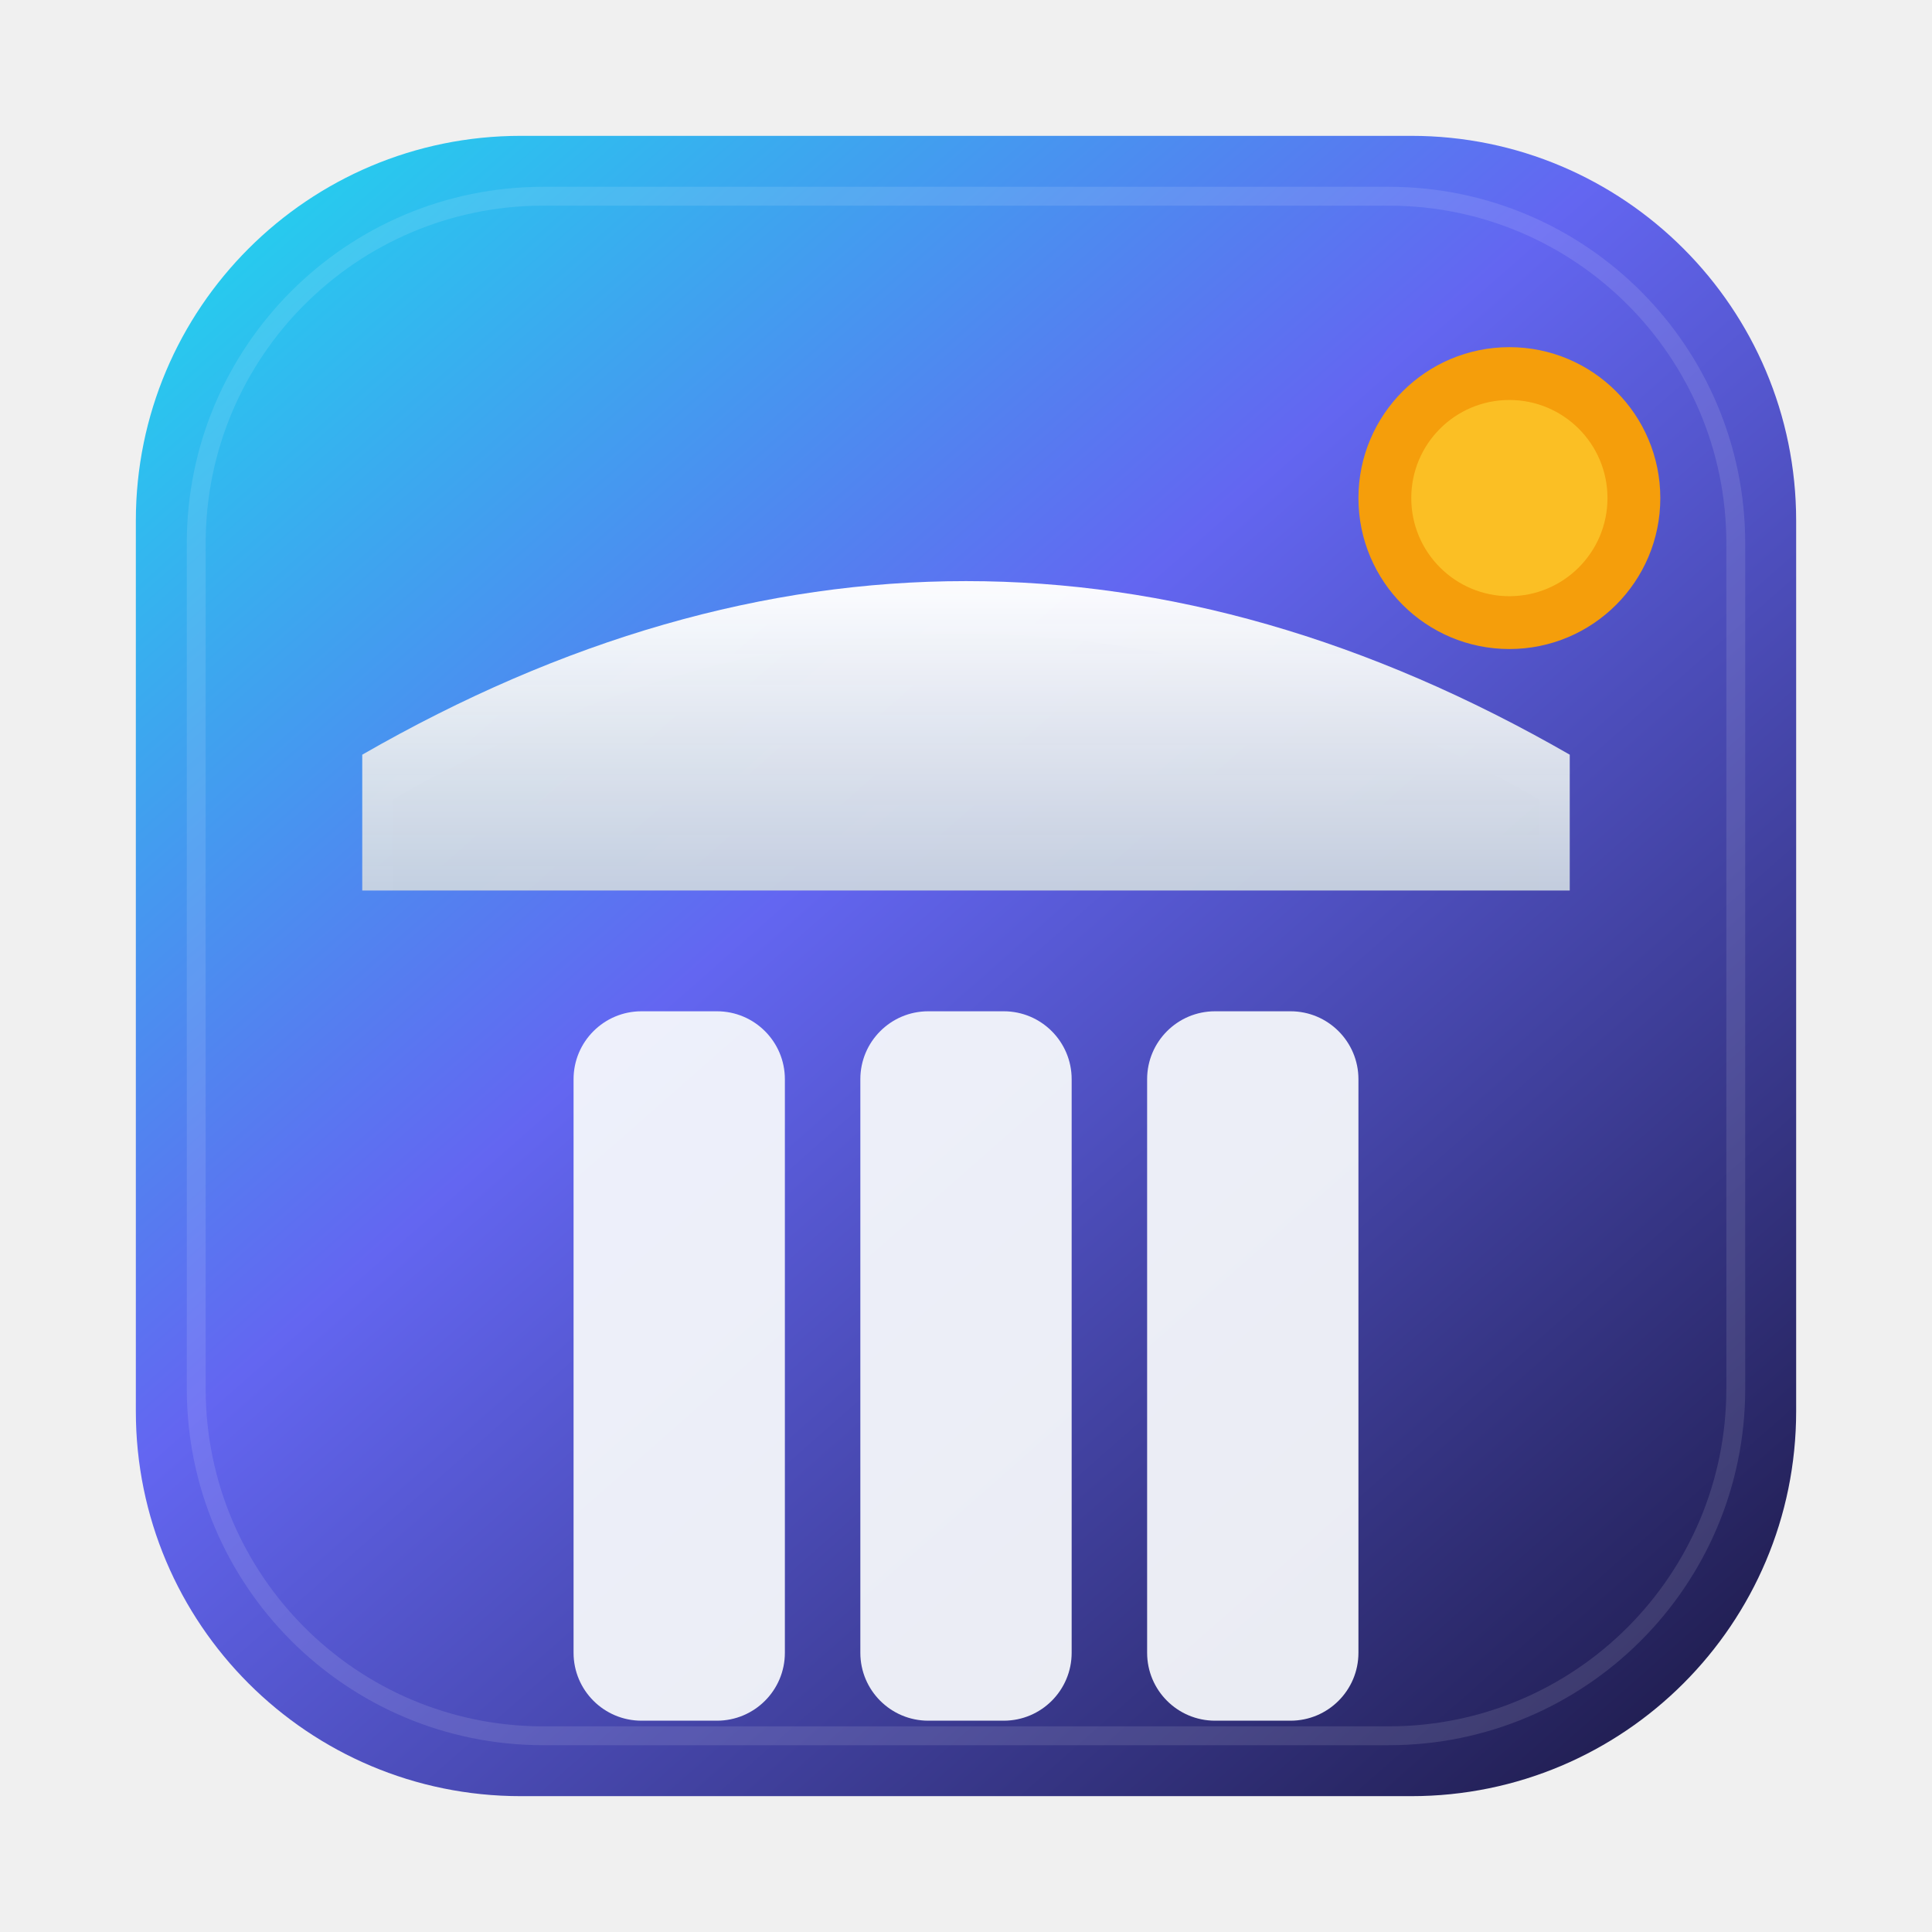
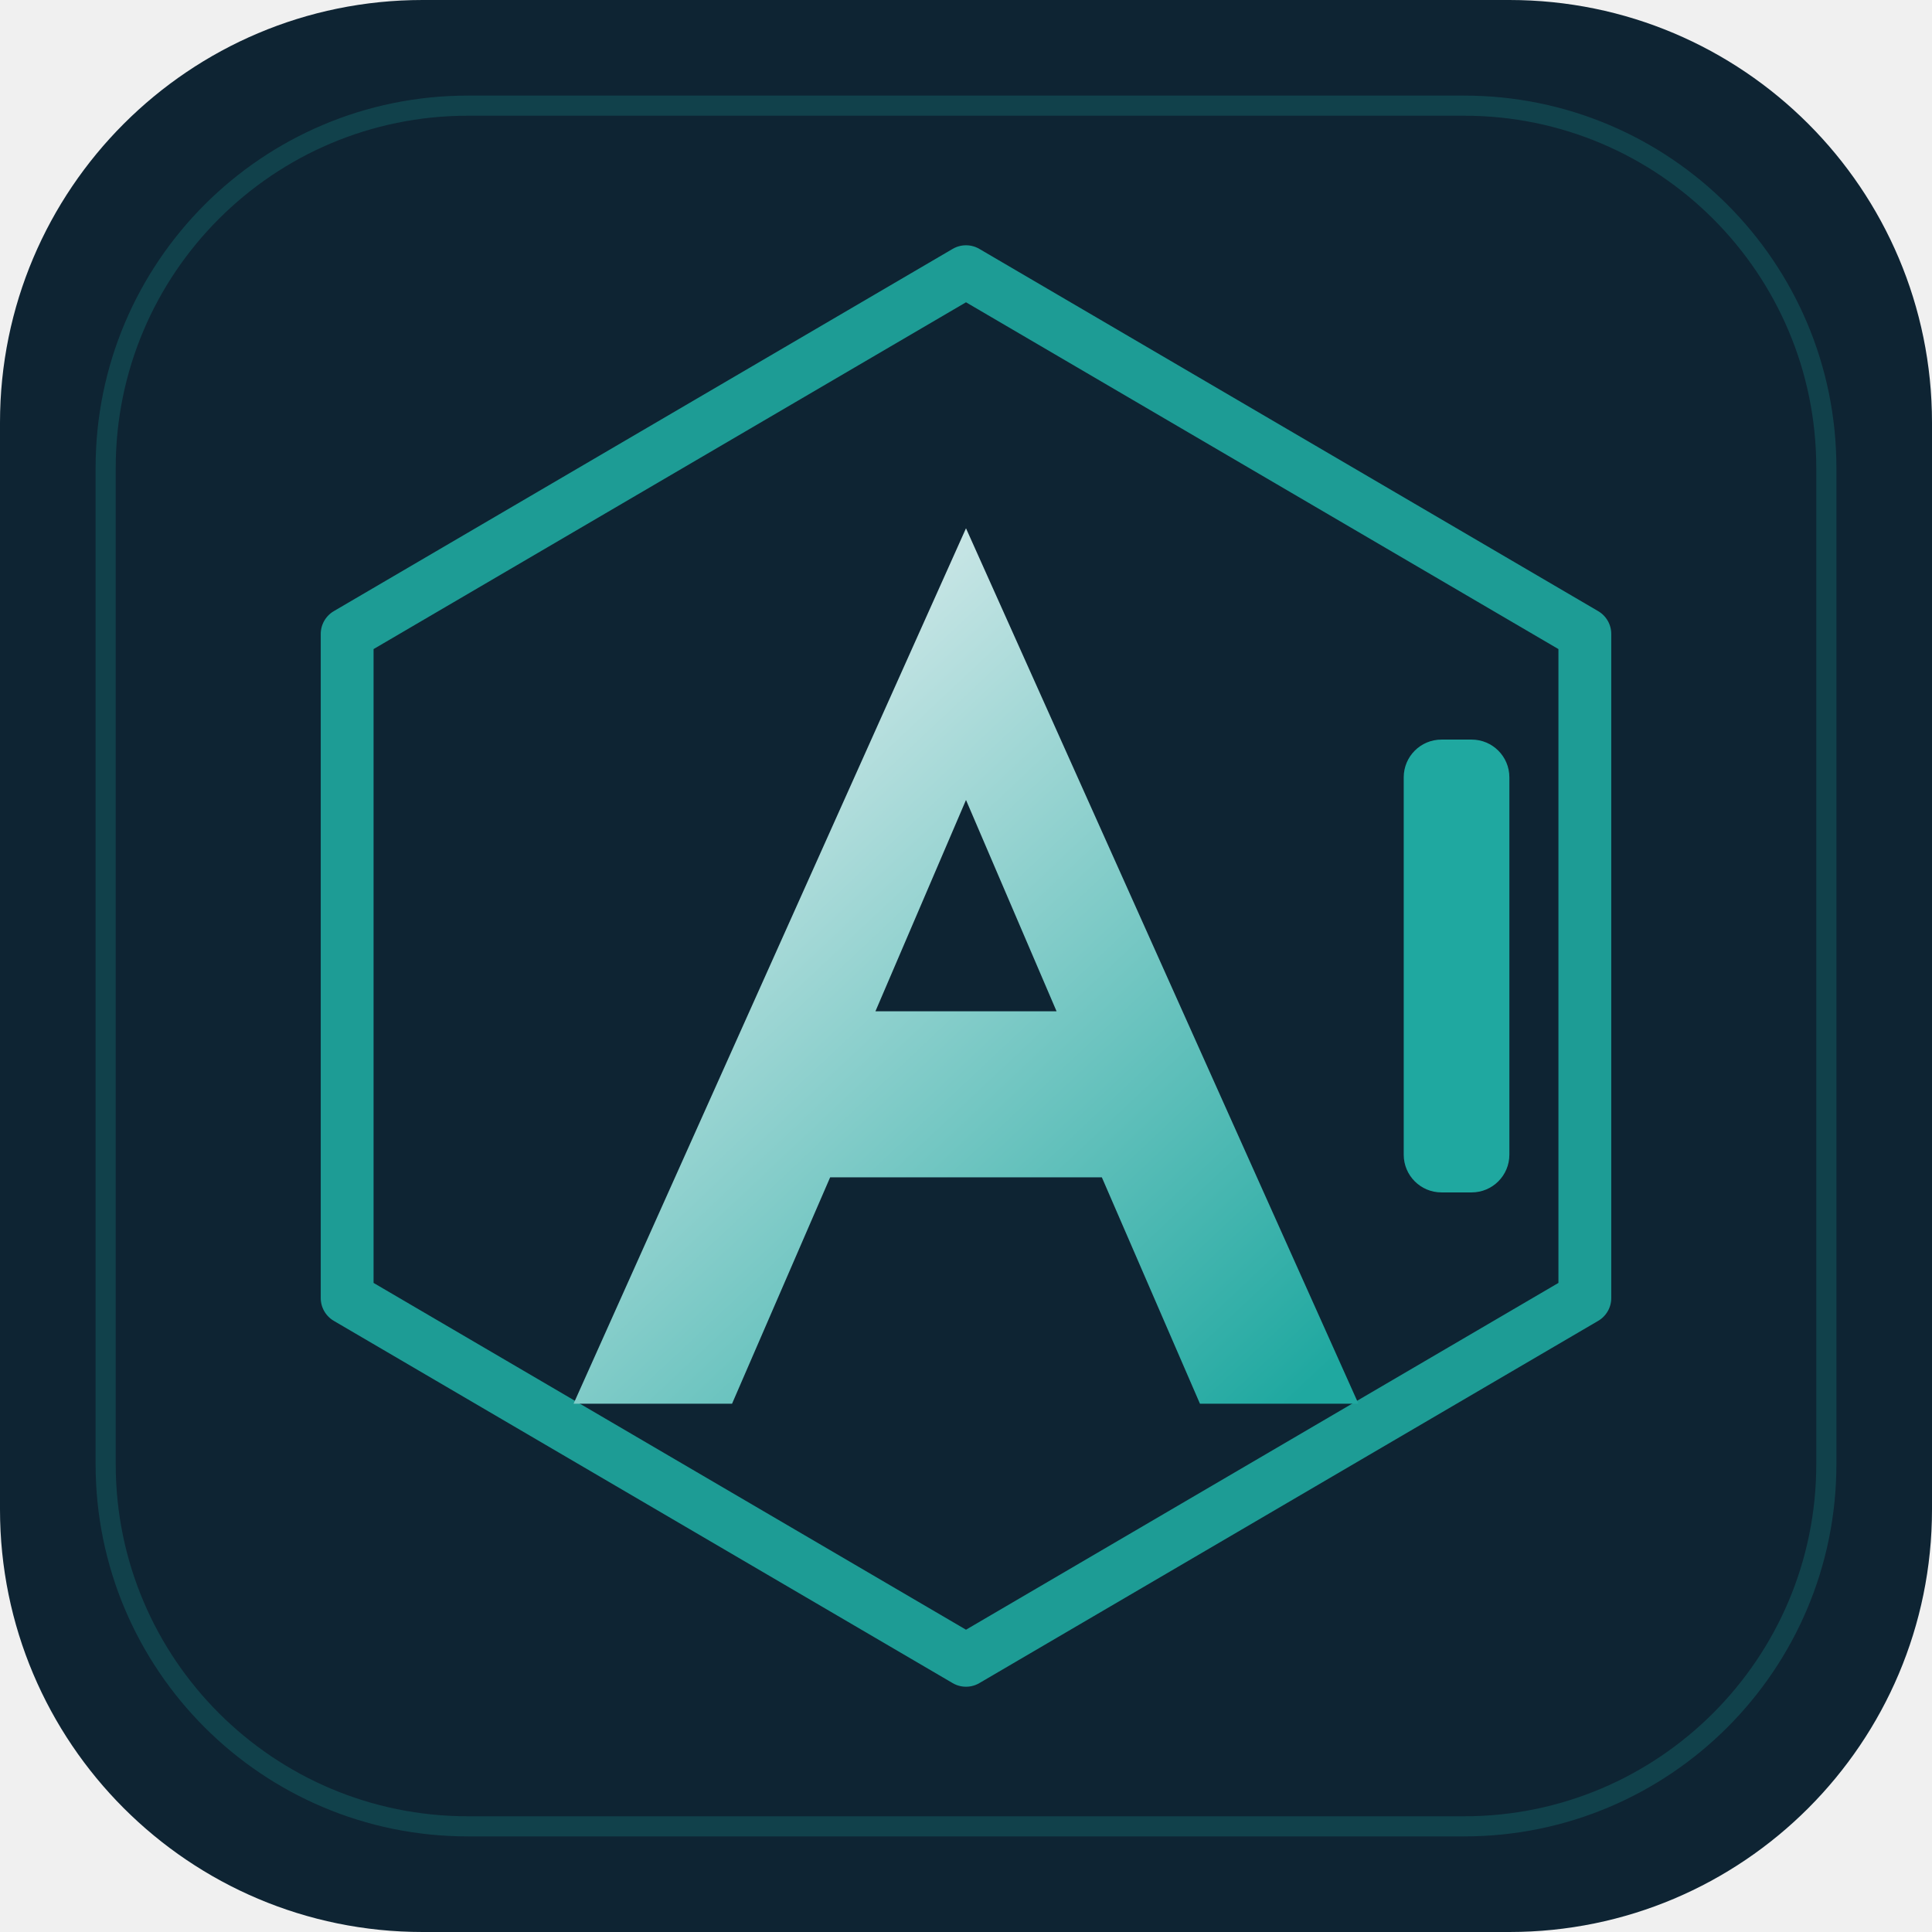
- <svg xmlns="http://www.w3.org/2000/svg" width="192" height="192" viewBox="0 0 512 512" role="img" aria-label="RetailEX">
+ <svg xmlns="http://www.w3.org/2000/svg" width="192" height="192" viewBox="0 0 192 192" role="img" aria-label="Asin">
  <defs>
-     <linearGradient id="r192-bg" x1="6%" y1="0%" x2="94%" y2="100%">
-       <stop offset="0%" stop-color="#22d3ee" />
-       <stop offset="42%" stop-color="#6366f1" />
-       <stop offset="100%" stop-color="#1e1b4b" />
-     </linearGradient>
-     <linearGradient id="r192-awn" x1="0%" y1="0%" x2="0%" y2="100%">
-       <stop offset="0%" stop-color="#ffffff" stop-opacity="0.98" />
-       <stop offset="100%" stop-color="#cbd5e1" stop-opacity="0.94" />
+     <linearGradient id="asinG192" x1="8%" y1="0%" x2="92%" y2="100%">
+       <stop offset="0%" stop-color="#F3F5F7" />
+       <stop offset="100%" stop-color="#1FA8A0" />
    </linearGradient>
  </defs>
-   <rect x="36" y="36" width="440" height="440" rx="102" fill="url(#r192-bg)" />
-   <rect x="52" y="52" width="408" height="408" rx="92" fill="none" stroke="#ffffff" stroke-opacity="0.11" stroke-width="5" />
-   <path d="M 104 212 Q 256 124 408 212 L 408 236 L 104 236 Z" fill="#000" opacity="0.1" />
-   <path d="M 96 200 Q 256 108 416 200 L 416 236 L 96 236 Z" fill="url(#r192-awn)" />
-   <rect x="152" y="268" width="56" height="188" rx="18" fill="#f8fafc" fill-opacity="0.93" />
-   <rect x="228" y="268" width="56" height="188" rx="18" fill="#f8fafc" fill-opacity="0.93" />
-   <rect x="304" y="268" width="56" height="188" rx="18" fill="#f8fafc" fill-opacity="0.93" />
-   <circle cx="400" cy="132" r="40" fill="#f59e0b" />
-   <circle cx="400" cy="132" r="26" fill="#fbbf24" />
+   <rect width="192" height="192" rx="42" fill="#0E2433" />
+   <rect x="10.50" y="10.50" width="171.00" height="171.00" rx="36" fill="none" stroke="#1FA8A0" stroke-opacity="0.22" stroke-width="2" />
+   <path d="M96.00 27.00 L157.50 63.00 L157.50 129.00 L96.00 165.00 L34.50 129.00 L34.50 63.00 Z" fill="none" stroke="#1FA8A0" stroke-width="5.25" stroke-linejoin="round" opacity="0.9" />
+   <path d="M96.00 52.50 L135.00 139.50 H119.25 L109.50 117.00 H82.50 L72.75 139.50 H57.00 L96.00 52.50 Z M87.00 100.50 H105.00 L96.00 79.50 Z" fill="url(#asinG192)" />
+   <rect x="139.50" y="73.50" width="10.50" height="45.00" rx="3.75" fill="#1FA8A0" />
</svg>
